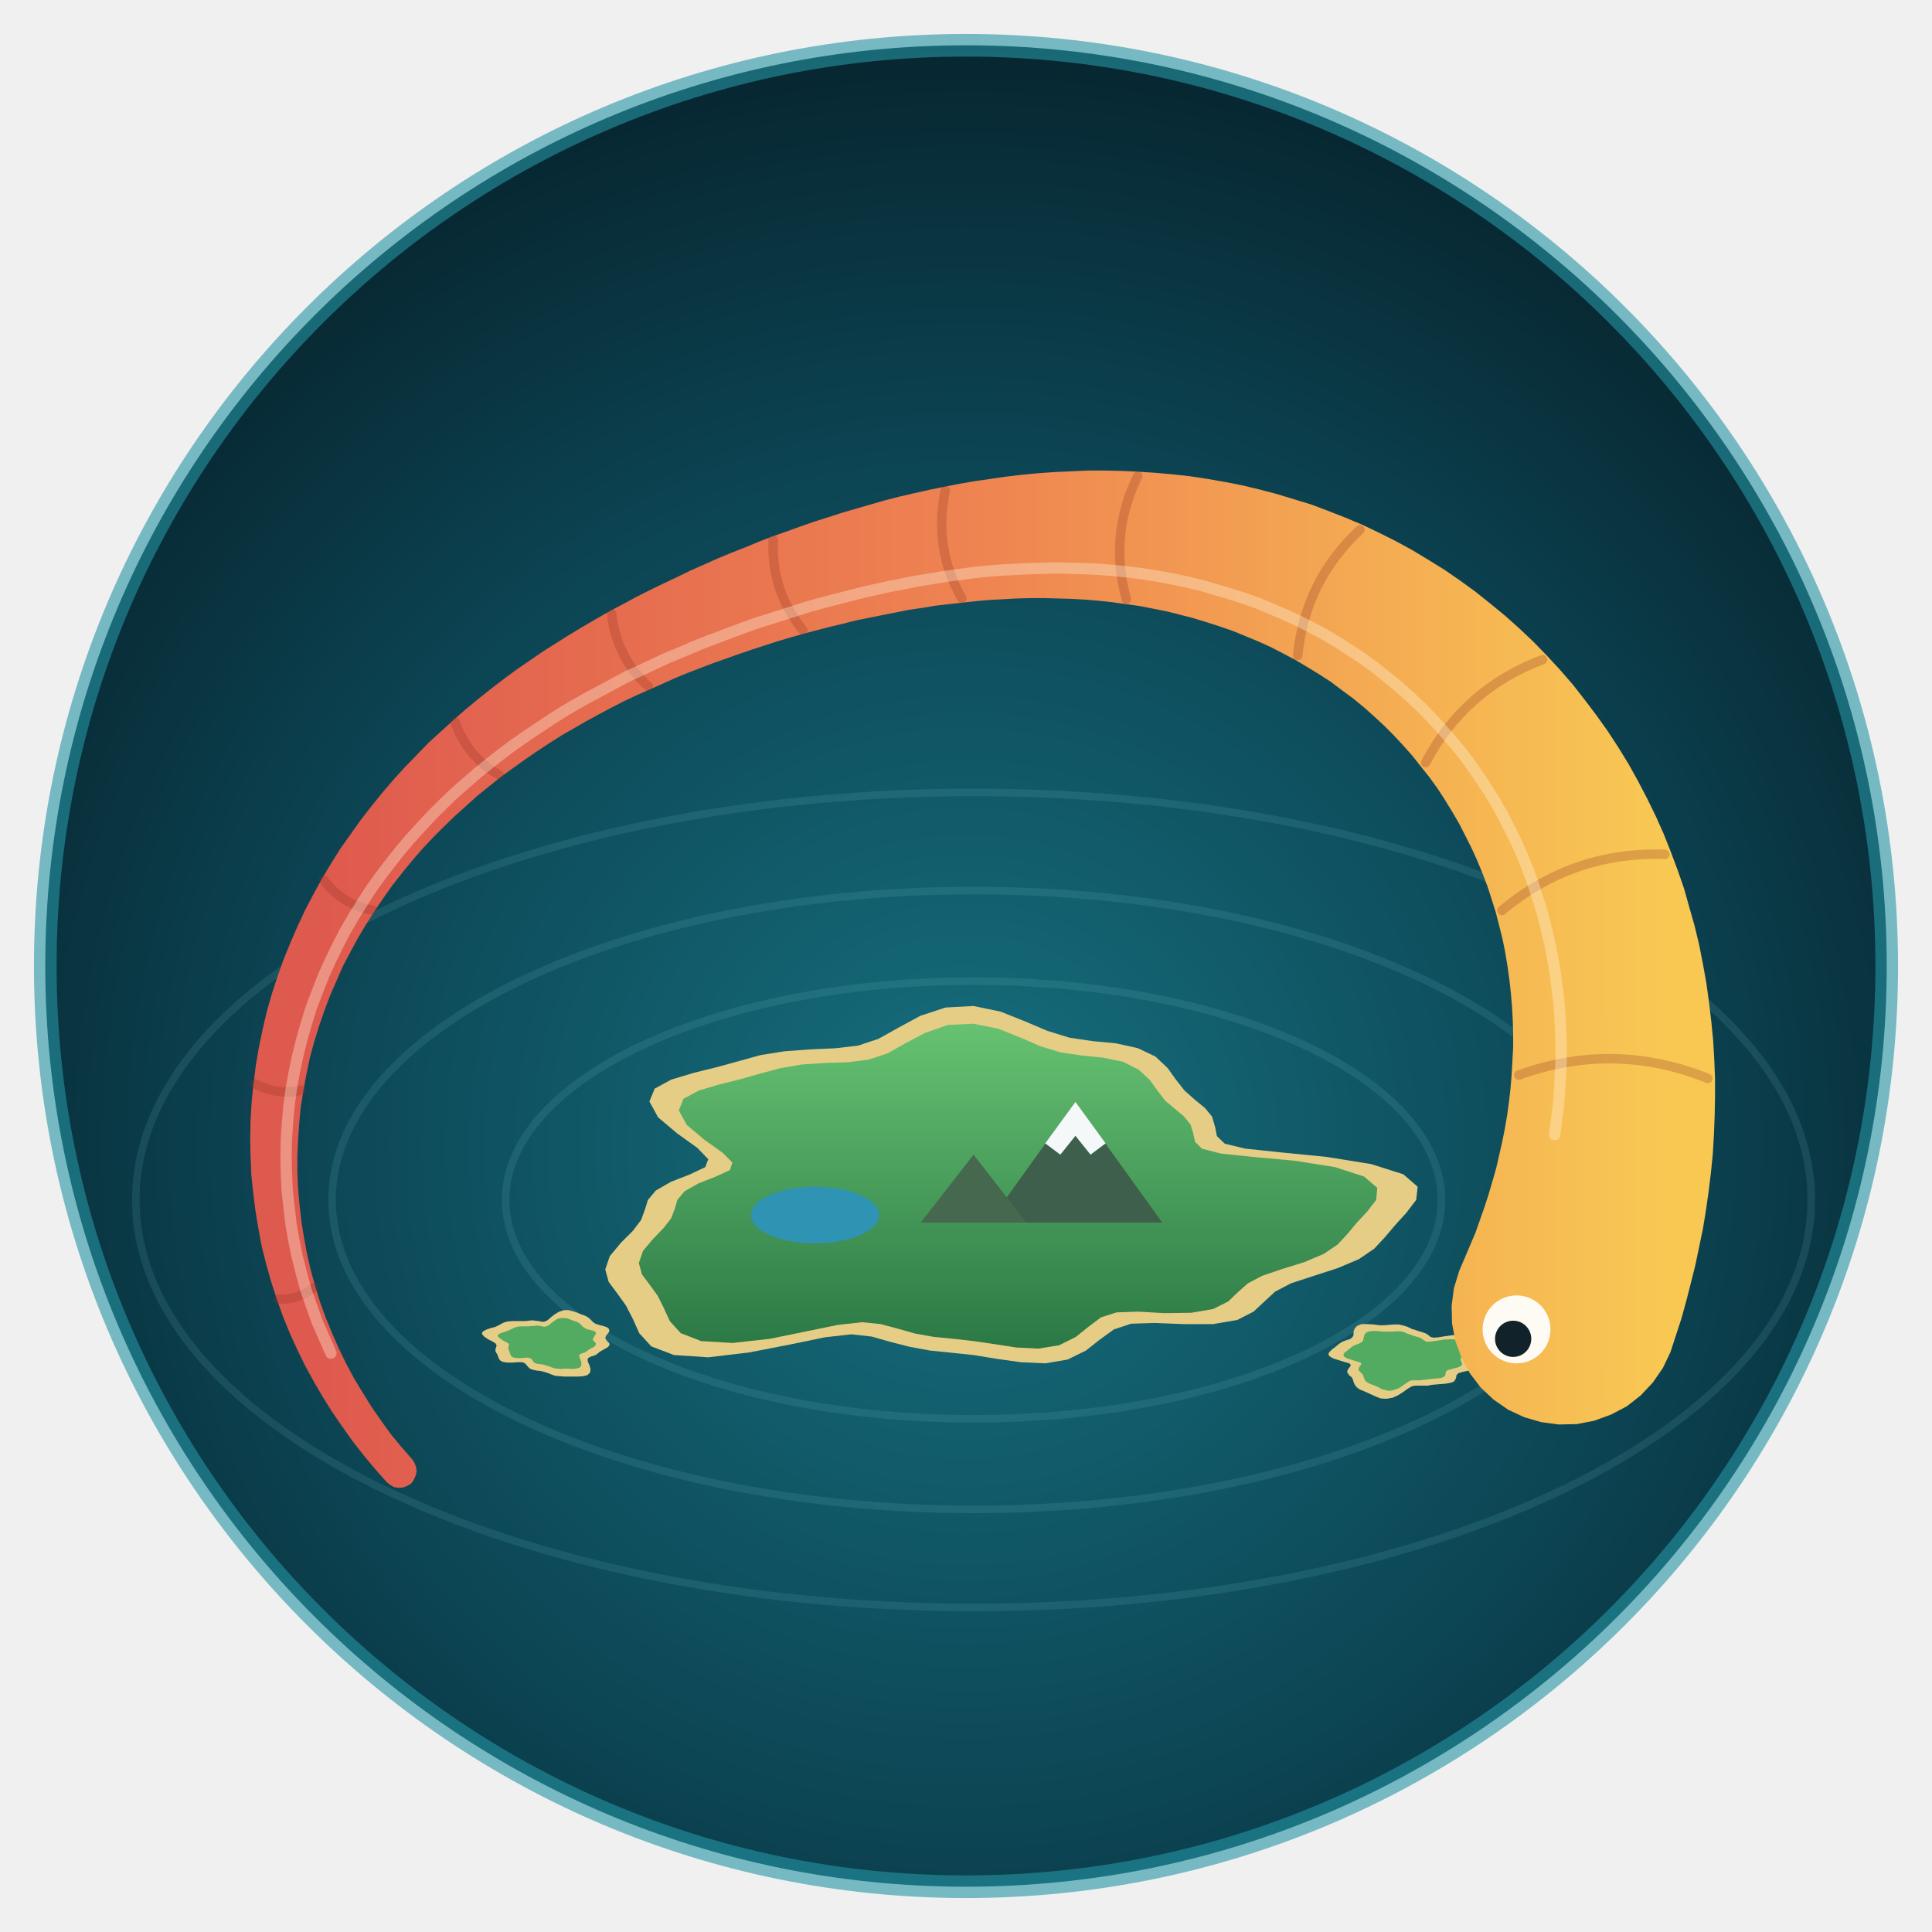
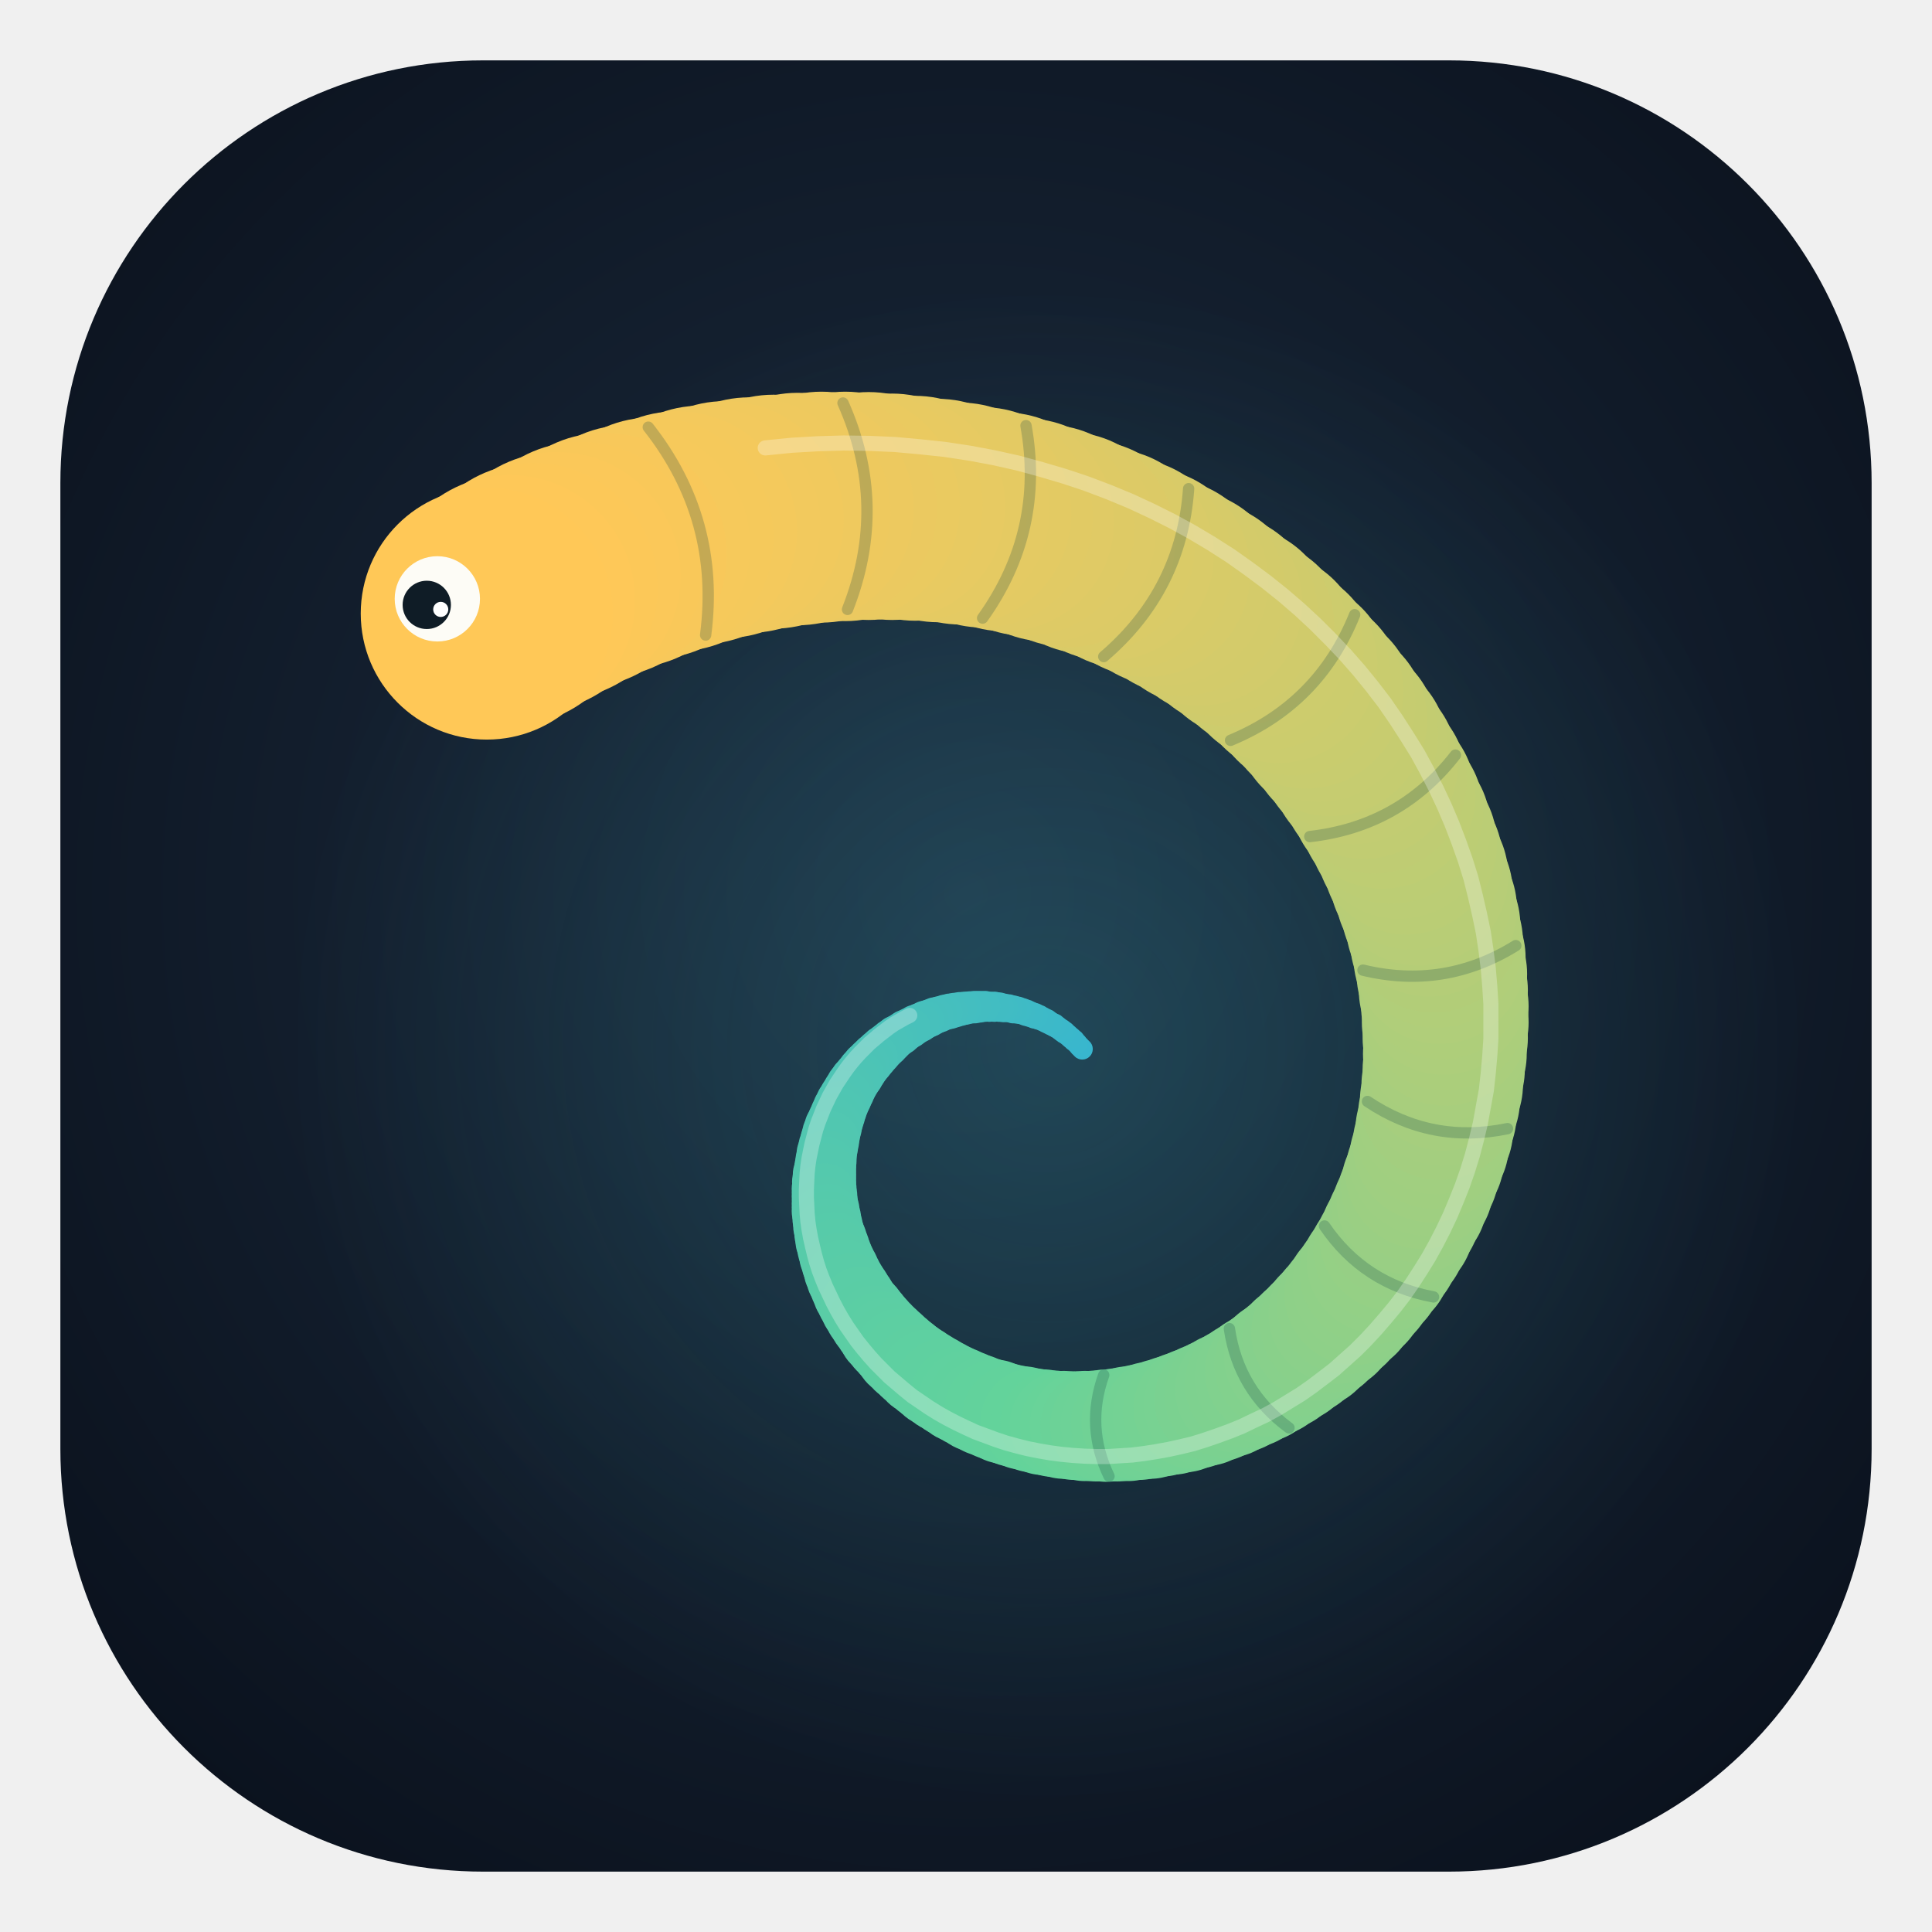
<svg xmlns="http://www.w3.org/2000/svg" viewBox="0 0 512 512" width="512" height="512" role="img" aria-labelledby="t d">
  <defs>
-     <radialGradient id="sea" cx="50%" cy="60%" r="64%">
-       <stop offset="0" stop-color="#16707f" />
-       <stop offset="0.6" stop-color="#0c4453" />
-       <stop offset="1" stop-color="#06222b" />
+     <radialGradient id="bg" cx="50%" cy="46%" r="72%">
+       <stop offset="0" stop-color="#1c2d40" />
+       <stop offset="1" stop-color="#090f1a" />
    </radialGradient>
-     <linearGradient id="land" x1="0" y1="0" x2="0" y2="1">
-       <stop offset="0" stop-color="#66c271" />
-       <stop offset="1" stop-color="#2b7845" />
+     <radialGradient id="glow" cx="54.5%" cy="54.4%" r="42%">
+       <stop offset="0" stop-color="#3fc1c9" stop-opacity="0.20" />
+       <stop offset="1" stop-color="#3fc1c9" stop-opacity="0" />
+     </radialGradient>
+     <linearGradient id="body" gradientUnits="userSpaceOnUse" x1="224.9" y1="289.2" x2="129.0" y2="162.6">
+       <stop offset="0" stop-color="#5fd39a" />
+       <stop offset="0.55" stop-color="#3cbfca" />
+       <stop offset="1" stop-color="#ffc857" />
    </linearGradient>
-     <linearGradient id="body" gradientUnits="userSpaceOnUse" x1="86" y1="0" x2="440" y2="0">
-       <stop offset="0" stop-color="#df5a4e" />
-       <stop offset="0.5" stop-color="#ef8551" />
-       <stop offset="1" stop-color="#f8c853" />
-     </linearGradient>
-     <clipPath id="disc">
-       <circle cx="256" cy="256" r="244" />
-     </clipPath>
  </defs>
-   <circle cx="256" cy="256" r="244" fill="url(#sea)" />
-   <g clip-path="url(#disc)" fill="none" stroke="#86d6dd" stroke-opacity="0.12" stroke-width="2">
-     <ellipse cx="258" cy="318" rx="124" ry="58" />
-     <ellipse cx="258" cy="318" rx="170" ry="82" />
-     <ellipse cx="258" cy="318" rx="222" ry="108" />
+   <rect x="16" y="16" width="480" height="480" rx="112" fill="url(#bg)" />
+   <rect x="16" y="16" width="480" height="480" rx="112" fill="url(#glow)" />
+   <g>
+     <circle cx="286.8" cy="278.0" r="2.8" fill="#38b6ce" />
+     <circle cx="286.1" cy="277.3" r="2.8" fill="#38b6ce" />
+     <circle cx="285.4" cy="276.5" r="2.8" fill="#39b7cd" />
+     <circle cx="284.6" cy="275.7" r="2.9" fill="#39b7cd" />
+     <circle cx="283.8" cy="275.0" r="2.9" fill="#3ab7cc" />
+     <circle cx="283.0" cy="274.3" r="2.9" fill="#3ab7cc" />
+     <circle cx="282.1" cy="273.6" r="3.0" fill="#3ab8cb" />
+     <circle cx="281.3" cy="273.0" r="3.0" fill="#3bb8cb" />
+     <circle cx="280.3" cy="272.3" r="3.0" fill="#3bb8ca" />
+     <circle cx="279.4" cy="271.7" r="3.1" fill="#3cb8ca" />
+     <circle cx="278.4" cy="271.2" r="3.1" fill="#3cb9c9" />
+     <circle cx="277.4" cy="270.6" r="3.2" fill="#3cb9c9" />
+     <circle cx="276.4" cy="270.1" r="3.2" fill="#3db9c8" />
+     <circle cx="275.3" cy="269.6" r="3.3" fill="#3db9c8" />
+     <circle cx="274.2" cy="269.2" r="3.4" fill="#3dbac8" />
+     <circle cx="273.1" cy="268.8" r="3.4" fill="#3ebac7" />
+     <circle cx="272.0" cy="268.4" r="3.5" fill="#3ebac7" />
+     <circle cx="270.9" cy="268.0" r="3.5" fill="#3fbac6" />
+     <circle cx="269.7" cy="267.7" r="3.6" fill="#3fbbc6" />
+     <circle cx="268.5" cy="267.5" r="3.7" fill="#3fbbc5" />
+     <circle cx="267.3" cy="267.2" r="3.7" fill="#40bbc5" />
+     <circle cx="266.0" cy="267.1" r="3.8" fill="#40bcc4" />
+     <circle cx="264.8" cy="266.9" r="3.9" fill="#41bcc4" />
+     <circle cx="263.5" cy="266.8" r="4.0" fill="#41bcc3" />
+     <circle cx="262.2" cy="266.8" r="4.0" fill="#41bcc3" />
+     <circle cx="261.0" cy="266.7" r="4.1" fill="#42bdc2" />
+     <circle cx="259.6" cy="266.8" r="4.2" fill="#42bdc2" />
+     <circle cx="258.3" cy="266.9" r="4.3" fill="#43bdc1" />
+     <circle cx="257.0" cy="267.0" r="4.3" fill="#43bdc1" />
+     <circle cx="255.7" cy="267.2" r="4.4" fill="#43bec1" />
+     <circle cx="254.4" cy="267.4" r="4.5" fill="#44bec0" />
+     <circle cx="253.0" cy="267.7" r="4.6" fill="#44bec0" />
+     <circle cx="251.7" cy="268.0" r="4.7" fill="#45bebf" />
+     <circle cx="250.4" cy="268.3" r="4.7" fill="#45bfbf" />
+     <circle cx="249.0" cy="268.8" r="4.8" fill="#45bfbe" />
+     <circle cx="247.7" cy="269.2" r="4.9" fill="#46bfbe" />
+     <circle cx="246.4" cy="269.8" r="5.0" fill="#46bfbd" />
+     <circle cx="245.1" cy="270.3" r="5.1" fill="#46c0bd" />
+     <circle cx="243.8" cy="271.0" r="5.2" fill="#47c0bc" />
+     <circle cx="242.5" cy="271.6" r="5.3" fill="#47c0bc" />
+     <circle cx="241.2" cy="272.4" r="5.4" fill="#48c1bb" />
+     <circle cx="239.9" cy="273.1" r="5.5" fill="#48c1bb" />
+     <circle cx="238.7" cy="274.0" r="5.6" fill="#48c1bb" />
+     <circle cx="237.4" cy="274.8" r="5.7" fill="#49c1ba" />
+     <circle cx="236.2" cy="275.8" r="5.8" fill="#49c2ba" />
+     <circle cx="235.1" cy="276.8" r="5.9" fill="#4ac2b9" />
+     <circle cx="233.9" cy="277.8" r="6.0" fill="#4ac2b9" />
+     <circle cx="232.8" cy="278.9" r="6.1" fill="#4ac2b8" />
+     <circle cx="231.7" cy="280.0" r="6.2" fill="#4bc3b8" />
+     <circle cx="230.6" cy="281.2" r="6.3" fill="#4bc3b7" />
+     <circle cx="229.5" cy="282.4" r="6.4" fill="#4cc3b7" />
+     <circle cx="228.5" cy="283.7" r="6.5" fill="#4cc3b6" />
+     <circle cx="227.6" cy="285.0" r="6.6" fill="#4cc4b6" />
+     <circle cx="226.6" cy="286.3" r="6.7" fill="#4dc4b5" />
+     <circle cx="225.7" cy="287.7" r="6.8" fill="#4dc4b5" />
+     <circle cx="224.9" cy="289.2" r="6.9" fill="#4ec4b4" />
+     <circle cx="224.1" cy="290.7" r="7.0" fill="#4ec5b4" />
+     <circle cx="223.3" cy="292.2" r="7.1" fill="#4ec5b4" />
+     <circle cx="222.6" cy="293.8" r="7.2" fill="#4fc5b3" />
+     <circle cx="222.0" cy="295.4" r="7.3" fill="#4fc6b3" />
+     <circle cx="221.4" cy="297.0" r="7.4" fill="#4fc6b2" />
+     <circle cx="220.8" cy="298.7" r="7.6" fill="#50c6b2" />
+     <circle cx="220.3" cy="300.4" r="7.7" fill="#50c6b1" />
+     <circle cx="219.9" cy="302.2" r="7.8" fill="#51c7b1" />
+     <circle cx="219.5" cy="303.9" r="7.9" fill="#51c7b0" />
+     <circle cx="219.1" cy="305.8" r="8.0" fill="#51c7b0" />
+     <circle cx="218.9" cy="307.6" r="8.1" fill="#52c7af" />
+     <circle cx="218.7" cy="309.4" r="8.2" fill="#52c8af" />
+     <circle cx="218.5" cy="311.3" r="8.4" fill="#53c8ae" />
+     <circle cx="218.4" cy="313.2" r="8.5" fill="#53c8ae" />
+     <circle cx="218.4" cy="315.1" r="8.6" fill="#53c8ae" />
+     <circle cx="218.5" cy="317.0" r="8.7" fill="#54c9ad" />
+     <circle cx="218.6" cy="319.0" r="8.8" fill="#54c9ad" />
+     <circle cx="218.8" cy="320.9" r="9.0" fill="#55c9ac" />
+     <circle cx="219.1" cy="322.9" r="9.1" fill="#55caac" />
+     <circle cx="219.4" cy="324.9" r="9.2" fill="#55caab" />
+     <circle cx="219.8" cy="326.9" r="9.3" fill="#56caab" />
+     <circle cx="220.3" cy="328.8" r="9.5" fill="#56caaa" />
+     <circle cx="220.9" cy="330.8" r="9.6" fill="#56cbaa" />
+     <circle cx="221.5" cy="332.8" r="9.7" fill="#57cba9" />
+     <circle cx="222.2" cy="334.7" r="9.8" fill="#57cba9" />
+     <circle cx="223.0" cy="336.7" r="10.0" fill="#58cba8" />
+     <circle cx="223.8" cy="338.6" r="10.1" fill="#58cca8" />
+     <circle cx="224.8" cy="340.6" r="10.2" fill="#58cca8" />
+     <circle cx="225.8" cy="342.5" r="10.4" fill="#59cca7" />
+     <circle cx="226.9" cy="344.4" r="10.5" fill="#59cca7" />
+     <circle cx="228.0" cy="346.3" r="10.6" fill="#5acda6" />
+     <circle cx="229.3" cy="348.1" r="10.8" fill="#5acda6" />
+     <circle cx="230.6" cy="349.9" r="10.9" fill="#5acda5" />
+     <circle cx="232.0" cy="351.7" r="11.0" fill="#5bcda5" />
+     <circle cx="233.4" cy="353.5" r="11.2" fill="#5bcea4" />
+     <circle cx="235.0" cy="355.2" r="11.3" fill="#5ccea4" />
+     <circle cx="236.6" cy="356.8" r="11.4" fill="#5ccea3" />
+     <circle cx="238.2" cy="358.5" r="11.6" fill="#5ccfa3" />
+     <circle cx="240.0" cy="360.1" r="11.7" fill="#5dcfa2" />
+     <circle cx="241.8" cy="361.6" r="11.8" fill="#5dcfa2" />
+     <circle cx="243.7" cy="363.1" r="12.0" fill="#5ecfa1" />
+     <circle cx="245.7" cy="364.5" r="12.1" fill="#5ed0a1" />
+     <circle cx="247.7" cy="365.9" r="12.3" fill="#5ed0a1" />
+     <circle cx="249.8" cy="367.2" r="12.4" fill="#5fd0a0" />
+     <circle cx="251.9" cy="368.4" r="12.5" fill="#5fd0a0" />
+     <circle cx="254.1" cy="369.6" r="12.7" fill="#5fd19f" />
+     <circle cx="256.4" cy="370.7" r="12.8" fill="#60d19f" />
+     <circle cx="258.7" cy="371.8" r="13.0" fill="#60d19e" />
+     <circle cx="261.1" cy="372.8" r="13.1" fill="#61d19e" />
+     <circle cx="263.6" cy="373.6" r="13.3" fill="#61d29d" />
+     <circle cx="266.0" cy="374.5" r="13.4" fill="#61d29d" />
+     <circle cx="268.6" cy="375.2" r="13.5" fill="#62d29c" />
+     <circle cx="271.2" cy="375.8" r="13.7" fill="#62d29c" />
+     <circle cx="273.8" cy="376.4" r="13.8" fill="#63d39b" />
+     <circle cx="276.5" cy="376.9" r="14.0" fill="#63d39b" />
+     <circle cx="279.2" cy="377.3" r="14.1" fill="#64d39a" />
+     <circle cx="281.9" cy="377.6" r="14.3" fill="#66d39a" />
+     <circle cx="284.7" cy="377.8" r="14.4" fill="#67d399" />
+     <circle cx="287.5" cy="377.9" r="14.6" fill="#69d399" />
+     <circle cx="290.4" cy="377.9" r="14.7" fill="#6ad298" />
+     <circle cx="293.2" cy="377.8" r="14.9" fill="#6cd297" />
+     <circle cx="296.1" cy="377.6" r="15.0" fill="#6dd297" />
+     <circle cx="299.0" cy="377.3" r="15.2" fill="#6ed296" />
+     <circle cx="301.9" cy="376.9" r="15.3" fill="#70d295" />
+     <circle cx="304.8" cy="376.4" r="15.5" fill="#71d295" />
+     <circle cx="307.8" cy="375.7" r="15.6" fill="#73d294" />
+     <circle cx="310.7" cy="375.0" r="15.8" fill="#74d294" />
+     <circle cx="313.6" cy="374.2" r="16.0" fill="#75d293" />
+     <circle cx="316.5" cy="373.2" r="16.1" fill="#77d292" />
+     <circle cx="319.4" cy="372.2" r="16.3" fill="#78d292" />
+     <circle cx="322.3" cy="371.0" r="16.4" fill="#7ad191" />
+     <circle cx="325.2" cy="369.7" r="16.6" fill="#7bd190" />
+     <circle cx="328.1" cy="368.3" r="16.7" fill="#7dd190" />
+     <circle cx="330.9" cy="366.8" r="16.9" fill="#7ed18f" />
+     <circle cx="333.7" cy="365.2" r="17.1" fill="#7fd18f" />
+     <circle cx="336.5" cy="363.5" r="17.2" fill="#81d18e" />
+     <circle cx="339.2" cy="361.6" r="17.4" fill="#82d18d" />
+     <circle cx="341.9" cy="359.7" r="17.5" fill="#84d18d" />
+     <circle cx="344.5" cy="357.6" r="17.7" fill="#85d18c" />
+     <circle cx="347.1" cy="355.5" r="17.9" fill="#86d08c" />
+     <circle cx="349.6" cy="353.2" r="18.0" fill="#88d08b" />
+     <circle cx="352.1" cy="350.8" r="18.2" fill="#89d08a" />
+     <circle cx="354.5" cy="348.3" r="18.3" fill="#8bd08a" />
+     <circle cx="356.9" cy="345.7" r="18.5" fill="#8cd089" />
+     <circle cx="359.1" cy="343.0" r="18.7" fill="#8ed088" />
+     <circle cx="361.3" cy="340.2" r="18.8" fill="#8fd088" />
+     <circle cx="363.4" cy="337.3" r="19.0" fill="#90d087" />
+     <circle cx="365.5" cy="334.3" r="19.2" fill="#92d087" />
+     <circle cx="367.4" cy="331.2" r="19.3" fill="#93d086" />
+     <circle cx="369.2" cy="328.0" r="19.5" fill="#95d085" />
+     <circle cx="371.0" cy="324.7" r="19.7" fill="#96cf85" />
+     <circle cx="372.6" cy="321.3" r="19.8" fill="#97cf84" />
+     <circle cx="374.2" cy="317.9" r="20.0" fill="#99cf84" />
+     <circle cx="375.6" cy="314.3" r="20.2" fill="#9acf83" />
+     <circle cx="376.9" cy="310.7" r="20.3" fill="#9ccf82" />
+     <circle cx="378.1" cy="307.0" r="20.5" fill="#9dcf82" />
+     <circle cx="379.2" cy="303.2" r="20.7" fill="#9fcf81" />
+     <circle cx="380.1" cy="299.4" r="20.9" fill="#a0cf80" />
+     <circle cx="380.9" cy="295.5" r="21.0" fill="#a1cf80" />
+     <circle cx="381.6" cy="291.5" r="21.2" fill="#a3ce7f" />
+     <circle cx="382.2" cy="287.5" r="21.4" fill="#a4ce7f" />
+     <circle cx="382.6" cy="283.4" r="21.5" fill="#a6ce7e" />
+     <circle cx="382.9" cy="279.3" r="21.7" fill="#a7ce7d" />
+     <circle cx="383.0" cy="275.1" r="21.9" fill="#a8ce7d" />
+     <circle cx="383.0" cy="270.9" r="22.1" fill="#aace7c" />
+     <circle cx="382.9" cy="266.7" r="22.2" fill="#abce7b" />
+     <circle cx="382.5" cy="262.4" r="22.4" fill="#adce7b" />
+     <circle cx="382.1" cy="258.1" r="22.6" fill="#aece7a" />
+     <circle cx="381.5" cy="253.8" r="22.8" fill="#b0ce7a" />
+     <circle cx="380.7" cy="249.5" r="22.9" fill="#b1ce79" />
+     <circle cx="379.8" cy="245.2" r="23.1" fill="#b2cd78" />
+     <circle cx="378.7" cy="240.8" r="23.3" fill="#b4cd78" />
+     <circle cx="377.4" cy="236.5" r="23.5" fill="#b5cd77" />
+     <circle cx="376.0" cy="232.2" r="23.7" fill="#b7cd77" />
+     <circle cx="374.4" cy="227.9" r="23.8" fill="#b8cd76" />
+     <circle cx="372.7" cy="223.6" r="24.0" fill="#bacd75" />
+     <circle cx="370.8" cy="219.3" r="24.2" fill="#bbcd75" />
+     <circle cx="368.7" cy="215.1" r="24.4" fill="#bccd74" />
+     <circle cx="366.4" cy="210.9" r="24.6" fill="#becd73" />
+     <circle cx="364.0" cy="206.8" r="24.7" fill="#bfcc73" />
+     <circle cx="361.4" cy="202.7" r="24.9" fill="#c1cc72" />
+     <circle cx="358.7" cy="198.6" r="25.1" fill="#c2cc72" />
+     <circle cx="355.8" cy="194.7" r="25.3" fill="#c3cc71" />
+     <circle cx="352.7" cy="190.8" r="25.5" fill="#c5cc70" />
+     <circle cx="349.5" cy="186.9" r="25.6" fill="#c6cc70" />
+     <circle cx="346.1" cy="183.2" r="25.8" fill="#c8cc6f" />
+     <circle cx="342.5" cy="179.5" r="26.0" fill="#c9cc6e" />
+     <circle cx="338.8" cy="176.0" r="26.2" fill="#cbcc6e" />
+     <circle cx="335.0" cy="172.5" r="26.4" fill="#cccc6d" />
+     <circle cx="330.9" cy="169.2" r="26.6" fill="#cdcc6d" />
+     <circle cx="326.8" cy="165.9" r="26.8" fill="#cfcb6c" />
+     <circle cx="322.4" cy="162.8" r="26.9" fill="#d0cb6b" />
+     <circle cx="318.0" cy="159.9" r="27.1" fill="#d2cb6b" />
+     <circle cx="313.4" cy="157.0" r="27.3" fill="#d3cb6a" />
+     <circle cx="308.6" cy="154.3" r="27.5" fill="#d4cb6a" />
+     <circle cx="303.7" cy="151.7" r="27.7" fill="#d6cb69" />
+     <circle cx="298.7" cy="149.3" r="27.9" fill="#d7cb68" />
+     <circle cx="293.6" cy="147.0" r="28.1" fill="#d9cb68" />
+     <circle cx="288.3" cy="145.0" r="28.3" fill="#dacb67" />
+     <circle cx="283.0" cy="143.0" r="28.5" fill="#dcca66" />
+     <circle cx="277.5" cy="141.3" r="28.7" fill="#ddca66" />
+     <circle cx="271.9" cy="139.7" r="28.8" fill="#deca65" />
+     <circle cx="266.2" cy="138.3" r="29.0" fill="#e0ca65" />
+     <circle cx="260.4" cy="137.1" r="29.2" fill="#e1ca64" />
+     <circle cx="254.5" cy="136.1" r="29.4" fill="#e3ca63" />
+     <circle cx="248.6" cy="135.3" r="29.6" fill="#e4ca63" />
+     <circle cx="242.5" cy="134.7" r="29.8" fill="#e5ca62" />
+     <circle cx="236.4" cy="134.3" r="30.0" fill="#e7ca62" />
+     <circle cx="230.2" cy="134.1" r="30.2" fill="#e8ca61" />
+     <circle cx="224.0" cy="134.2" r="30.4" fill="#eaca60" />
+     <circle cx="217.7" cy="134.4" r="30.6" fill="#ebc960" />
+     <circle cx="211.4" cy="134.9" r="30.8" fill="#edc95f" />
+     <circle cx="205.0" cy="135.6" r="31.0" fill="#eec95e" />
+     <circle cx="198.6" cy="136.5" r="31.2" fill="#efc95e" />
+     <circle cx="192.2" cy="137.7" r="31.4" fill="#f1c95d" />
+     <circle cx="185.8" cy="139.1" r="31.6" fill="#f2c95d" />
+     <circle cx="179.4" cy="140.8" r="31.8" fill="#f4c95c" />
+     <circle cx="173.0" cy="142.6" r="32.0" fill="#f5c95b" />
+     <circle cx="166.6" cy="144.8" r="32.2" fill="#f6c95b" />
+     <circle cx="160.2" cy="147.1" r="32.4" fill="#f8c85a" />
+     <circle cx="153.9" cy="149.7" r="32.6" fill="#f9c859" />
+     <circle cx="147.6" cy="152.6" r="32.8" fill="#fbc859" />
+     <circle cx="141.3" cy="155.7" r="33.0" fill="#fcc858" />
+     <circle cx="135.1" cy="159.1" r="33.2" fill="#fec858" />
+     <circle cx="129.0" cy="162.6" r="33.4" fill="#ffc857" />
  </g>
-   <path d="M375.3 318.0 L372.7 321.4 L369.7 324.7 L367.0 327.9 L364.2 330.9 L360.1 333.7 L354.4 336.1 L347.9 338.2 L342.1 340.1 L337.9 342.3 L335.1 344.9 L332.2 347.6 L327.9 349.8 L321.5 350.9 L313.6 350.9 L305.9 350.6 L299.7 350.8 L295.2 352.3 L291.6 354.9 L287.8 357.9 L282.9 360.3 L277.0 361.3 L270.5 361.0 L264.1 360.1 L258.0 359.1 L252.2 358.5 L246.4 357.9 L241.0 356.9 L235.9 355.6 L231.0 354.2 L225.6 353.6 L218.6 354.4 L209.4 356.3 L198.6 358.4 L187.7 359.7 L178.6 359.1 L172.6 356.8 L169.4 353.3 L167.7 349.5 L165.9 346.0 L163.6 342.8 L161.3 339.7 L160.4 336.4 L161.6 332.9 L164.5 329.4 L167.7 326.2 L169.9 323.3 L170.9 320.6 L171.7 318.0 L173.8 315.5 L177.8 313.2 L182.9 311.2 L186.9 309.3 L187.7 307.2 L184.8 304.2 L179.5 300.4 L174.4 296.1 L172.1 291.9 L173.5 288.5 L177.9 286.1 L183.9 284.3 L190.0 282.8 L195.8 281.2 L201.6 279.6 L207.9 278.6 L214.7 278.1 L221.4 277.8 L227.4 277.1 L232.8 275.3 L238.0 272.4 L243.9 269.2 L250.6 267.0 L258.0 266.6 L265.2 268.1 L271.7 270.7 L277.6 273.2 L283.4 275.0 L289.5 275.9 L295.8 276.5 L301.6 277.8 L306.2 280.0 L309.4 283.0 L311.7 286.2 L313.9 289.0 L316.6 291.4 L319.3 293.6 L321.2 295.9 L322.0 298.6 L322.5 301.1 L324.6 303.1 L330.0 304.4 L339.5 305.4 L351.6 306.6 L363.4 308.5 L371.9 311.2 L375.7 314.5 Z" fill="#e6cd85" />
-   <path d="M364.7 318.0 L362.3 321.1 L359.5 324.1 L357.1 327.0 L354.5 329.8 L350.8 332.3 L345.6 334.5 L339.8 336.3 L334.5 338.1 L330.7 340.1 L328.1 342.4 L325.5 344.9 L321.5 346.9 L315.7 347.9 L308.6 348.0 L301.6 347.6 L295.9 347.8 L291.8 349.1 L288.6 351.5 L285.1 354.3 L280.7 356.5 L275.2 357.4 L269.3 357.1 L263.5 356.2 L258.0 355.4 L252.7 354.8 L247.5 354.3 L242.5 353.4 L237.9 352.1 L233.4 350.9 L228.5 350.4 L222.1 351.1 L213.8 352.8 L204.0 354.8 L194.1 355.9 L185.8 355.4 L180.4 353.3 L177.5 350.1 L175.9 346.6 L174.3 343.4 L172.2 340.5 L170.1 337.7 L169.3 334.7 L170.4 331.5 L173.0 328.4 L175.9 325.4 L177.9 322.8 L178.8 320.4 L179.5 318.0 L181.4 315.7 L185.1 313.6 L189.7 311.8 L193.4 310.1 L194.1 308.1 L191.5 305.5 L186.6 302.0 L182.0 298.1 L179.9 294.3 L181.1 291.2 L185.2 289.0 L190.6 287.4 L196.2 286.0 L201.5 284.5 L206.7 283.1 L212.5 282.1 L218.6 281.7 L224.7 281.5 L230.2 280.8 L235.1 279.2 L239.9 276.5 L245.2 273.7 L251.3 271.6 L258.0 271.3 L264.5 272.6 L270.5 275.0 L275.8 277.3 L281.1 278.9 L286.6 279.7 L292.4 280.3 L297.7 281.4 L301.8 283.5 L304.7 286.2 L306.8 289.1 L308.8 291.7 L311.3 293.8 L313.7 295.8 L315.5 298.0 L316.2 300.3 L316.7 302.6 L318.5 304.4 L323.5 305.7 L332.1 306.6 L343.1 307.6 L353.8 309.3 L361.5 311.8 L365.0 314.8 Z" fill="url(#land)" />
-   <path d="M262 324 L285 292 L308 324 Z" fill="#3d5f4c" />
-   <path d="M277 303 L285 292 L293 303 L289 306 L285 301 L281 306 Z" fill="#f4f8f9" />
-   <path d="M244 324 L258 306 L272 324 Z" fill="#46684f" />
-   <ellipse cx="216" cy="322" rx="17" ry="7.5" fill="#2f93b3" />
-   <path d="M390.8 360.0 L390.8 360.6 L391.1 361.2 L391.4 361.8 L391.1 362.4 L390.2 362.9 L388.9 363.3 L387.5 363.6 L386.5 363.9 L386.0 364.4 L385.9 365.0 L385.7 365.6 L385.2 366.2 L384.2 366.5 L383.0 366.7 L381.7 366.8 L380.5 366.9 L379.4 367.0 L378.4 367.2 L377.3 367.2 L376.1 367.2 L375.1 367.2 L374.1 367.4 L373.1 368.0 L372.0 368.8 L370.6 369.7 L369.1 370.4 L367.4 370.7 L365.9 370.6 L364.6 370.1 L363.5 369.6 L362.4 369.1 L361.3 368.6 L360.3 368.2 L359.5 367.6 L359.0 366.9 L358.7 366.2 L358.5 365.5 L358.2 365.0 L357.6 364.5 L357.2 364.0 L357.0 363.5 L357.2 362.9 L357.7 362.3 L358.0 361.8 L357.6 361.3 L356.5 361.0 L354.9 360.5 L353.3 360.0 L352.3 359.4 L352.0 358.8 L352.4 358.2 L353.0 357.6 L353.7 357.1 L354.3 356.6 L354.9 356.1 L355.7 355.6 L356.7 355.2 L357.7 354.9 L358.4 354.4 L358.7 353.8 L358.7 352.9 L359.0 352.1 L359.6 351.4 L360.8 350.9 L362.4 350.9 L364.0 351.0 L365.6 351.2 L366.9 351.2 L368.2 351.1 L369.4 351.0 L370.7 351.0 L372.0 351.3 L373.2 351.7 L374.2 352.2 L375.2 352.5 L376.1 352.8 L377.1 353.1 L377.9 353.4 L378.5 353.8 L379.1 354.3 L379.9 354.5 L381.2 354.4 L383.0 354.1 L385.3 353.8 L387.6 353.6 L389.5 353.7 L390.7 354.2 L391.3 354.8 L391.6 355.5 L391.9 356.2 L392.1 356.8 L392.3 357.5 L392.2 358.1 L391.8 358.8 L391.2 359.4 Z" fill="#e6cd85" />
-   <path d="M387.1 360.0 L387.1 360.5 L387.3 360.9 L387.5 361.4 L387.3 361.9 L386.6 362.3 L385.5 362.6 L384.4 362.9 L383.6 363.1 L383.2 363.5 L383.1 364.0 L383.0 364.5 L382.6 364.9 L381.8 365.2 L380.8 365.3 L379.8 365.4 L378.8 365.5 L377.9 365.6 L377.1 365.7 L376.2 365.8 L375.3 365.8 L374.5 365.8 L373.7 365.9 L372.9 366.4 L372.0 367.0 L370.9 367.8 L369.6 368.3 L368.3 368.6 L367.1 368.4 L366.1 368.1 L365.2 367.6 L364.3 367.2 L363.5 366.9 L362.6 366.5 L362.0 366.1 L361.6 365.5 L361.4 364.9 L361.2 364.4 L360.9 364.0 L360.5 363.6 L360.1 363.2 L360.0 362.8 L360.2 362.3 L360.6 361.8 L360.8 361.4 L360.5 361.1 L359.6 360.8 L358.3 360.4 L357.0 360.0 L356.2 359.5 L356.0 359.0 L356.3 358.5 L356.8 358.1 L357.3 357.7 L357.8 357.3 L358.3 356.9 L359.0 356.5 L359.8 356.2 L360.5 355.9 L361.1 355.5 L361.3 355.0 L361.4 354.4 L361.6 353.7 L362.1 353.1 L363.0 352.8 L364.3 352.7 L365.6 352.8 L366.9 352.9 L367.9 352.9 L369.0 352.9 L370.0 352.8 L371.0 352.8 L372.0 353.0 L372.9 353.4 L373.8 353.7 L374.6 354.0 L375.3 354.2 L376.0 354.4 L376.7 354.7 L377.2 355.1 L377.7 355.4 L378.3 355.6 L379.3 355.5 L380.8 355.3 L382.6 355.0 L384.5 354.9 L386.0 355.0 L386.9 355.3 L387.4 355.8 L387.7 356.4 L387.9 356.9 L388.1 357.4 L388.2 358.0 L388.1 358.5 L387.8 359.0 L387.4 359.5 Z" fill="#52ab60" />
-   <path d="M161.5 356.0 L161.5 356.5 L161.1 357.0 L160.4 357.4 L159.7 357.8 L159.0 358.2 L158.5 358.6 L158.0 359.0 L157.3 359.3 L156.6 359.5 L156.0 359.8 L155.7 360.2 L155.8 360.9 L156.2 361.8 L156.5 362.8 L156.4 363.7 L155.7 364.4 L154.6 364.7 L153.3 364.8 L151.9 364.8 L150.7 364.8 L149.5 364.8 L148.3 364.7 L147.1 364.6 L146.0 364.2 L145.0 363.8 L144.0 363.5 L143.1 363.3 L142.1 363.2 L141.2 363.0 L140.4 362.7 L139.9 362.2 L139.5 361.7 L139.0 361.2 L138.3 361.0 L137.2 361.0 L135.8 361.1 L134.4 361.1 L133.2 360.9 L132.5 360.5 L132.2 360.0 L132.0 359.5 L131.8 358.9 L131.5 358.5 L131.3 358.0 L131.3 357.5 L131.5 357.0 L131.6 356.5 L131.3 356.0 L130.5 355.5 L129.3 354.9 L128.3 354.2 L127.7 353.5 L127.9 352.9 L128.8 352.4 L129.9 352.0 L131.1 351.7 L132.0 351.3 L132.7 350.9 L133.5 350.5 L134.5 350.2 L135.7 350.1 L137.0 350.1 L138.1 350.1 L139.2 350.1 L140.1 350.0 L141.0 349.9 L141.9 350.0 L142.8 350.1 L143.7 350.3 L144.5 350.2 L145.2 349.8 L146.0 349.1 L147.0 348.3 L148.2 347.6 L149.5 347.2 L150.7 347.2 L151.8 347.5 L152.8 347.8 L153.7 348.2 L154.6 348.5 L155.5 348.9 L156.2 349.4 L156.7 349.9 L157.2 350.4 L157.8 350.8 L158.7 351.1 L159.8 351.4 L160.8 351.7 L161.4 352.2 L161.5 352.8 L161.1 353.4 L160.6 354.0 L160.4 354.6 L160.6 355.0 L161.0 355.5 Z" fill="#e6cd85" />
-   <path d="M157.9 356.0 L157.9 356.4 L157.6 356.8 L157.1 357.1 L156.5 357.4 L156.0 357.7 L155.6 358.0 L155.2 358.3 L154.7 358.5 L154.1 358.7 L153.7 358.9 L153.5 359.3 L153.6 359.8 L153.9 360.5 L154.1 361.3 L154.0 362.0 L153.5 362.5 L152.6 362.7 L151.6 362.8 L150.6 362.7 L149.6 362.7 L148.7 362.8 L147.8 362.7 L146.9 362.6 L146.0 362.3 L145.2 362.0 L144.5 361.8 L143.8 361.6 L143.0 361.5 L142.3 361.4 L141.7 361.2 L141.3 360.8 L141.0 360.3 L140.6 360.0 L140.1 359.8 L139.3 359.8 L138.2 359.9 L137.1 359.9 L136.2 359.8 L135.6 359.5 L135.3 359.1 L135.2 358.7 L135.0 358.3 L134.9 357.9 L134.7 357.5 L134.7 357.1 L134.8 356.7 L134.9 356.4 L134.7 356.0 L134.0 355.6 L133.2 355.2 L132.4 354.6 L131.9 354.1 L132.1 353.6 L132.7 353.3 L133.6 353.0 L134.5 352.7 L135.2 352.4 L135.8 352.1 L136.4 351.8 L137.1 351.6 L138.1 351.5 L139.1 351.5 L140.0 351.5 L140.7 351.4 L141.4 351.4 L142.1 351.3 L142.8 351.3 L143.6 351.5 L144.2 351.6 L144.8 351.5 L145.4 351.2 L146.0 350.7 L146.8 350.1 L147.7 349.5 L148.7 349.3 L149.6 349.3 L150.4 349.4 L151.2 349.7 L151.9 350.0 L152.6 350.2 L153.3 350.5 L153.8 350.9 L154.2 351.3 L154.6 351.7 L155.1 352.0 L155.7 352.3 L156.6 352.5 L157.4 352.7 L157.9 353.1 L157.9 353.5 L157.6 354.0 L157.3 354.5 L157.1 354.9 L157.2 355.3 L157.6 355.6 Z" fill="#52ab60" />
-   <path d="M109.3 386.8 L106.4 383.5 L103.6 380.1 L101.0 376.5 L98.5 372.9 L96.2 369.2 L93.9 365.4 L91.8 361.5 L89.9 357.6 L88.1 353.5 L86.4 349.4 L84.9 345.3 L83.6 341.1 L82.4 336.8 L81.4 332.5 L80.6 328.2 L79.9 323.9 L79.4 319.5 L79.0 315.1 L78.8 310.7 L78.8 306.4 L79.0 302.0 L79.3 297.6 L79.7 293.3 L80.4 289.0 L81.2 284.7 L82.1 280.4 L83.2 276.3 L84.5 272.1 L85.9 268.0 L87.4 264.0 L89.1 260.1 L90.8 256.2 L92.8 252.4 L94.8 248.7 L97.0 245.0 L99.2 241.5 L101.6 238.0 L104.0 234.6 L106.6 231.3 L109.2 228.1 L111.9 225.0 L114.7 222.0 L117.6 219.1 L120.5 216.3 L123.5 213.6 L126.5 210.9 L129.6 208.4 L132.7 205.9 L135.9 203.6 L139.1 201.3 L142.3 199.1 L145.5 197.0 L148.8 194.9 L152.1 193.0 L155.4 191.1 L158.7 189.3 L162.1 187.5 L165.4 185.8 L168.8 184.2 L172.2 182.7 L175.6 181.2 L178.9 179.7 L182.3 178.3 L185.7 177.0 L189.1 175.7 L192.5 174.5 L195.9 173.3 L199.4 172.1 L202.8 171.0 L206.2 169.9 L209.6 168.9 L213.1 167.9 L216.5 167.0 L220.0 166.1 L223.4 165.3 L226.9 164.4 L230.4 163.7 L233.9 163.0 L237.4 162.3 L240.9 161.6 L244.4 161.1 L248.0 160.5 L251.5 160.1 L255.1 159.7 L258.7 159.3 L262.2 159.0 L265.8 158.8 L269.4 158.6 L273.0 158.5 L276.7 158.5 L280.3 158.6 L283.9 158.7 L287.5 158.9 L291.1 159.2 L294.8 159.6 L298.4 160.1 L302.0 160.6 L305.6 161.3 L309.1 162.0 L312.7 162.9 L316.2 163.8 L319.8 164.9 L323.2 166.0 L326.7 167.2 L330.1 168.6 L333.5 170.0 L336.8 171.5 L340.1 173.2 L343.3 174.9 L346.5 176.8 L349.6 178.7 L352.7 180.7 L355.6 182.9 L358.6 185.1 L361.4 187.4 L364.1 189.8 L366.8 192.3 L369.4 194.9 L371.9 197.6 L374.3 200.3 L376.6 203.2 L378.9 206.1 L381.0 209.0 L383.0 212.1 L384.9 215.2 L386.7 218.3 L388.4 221.6 L390.0 224.8 L391.5 228.1 L392.9 231.5 L394.2 234.9 L395.3 238.3 L396.4 241.8 L397.3 245.3 L398.2 248.9 L398.9 252.4 L399.5 256.0 L400.0 259.6 L400.4 263.2 L400.7 266.8 L400.9 270.4 L401.0 274.0 L401.0 277.6 L400.8 281.2 L400.6 284.8 L400.3 288.4 L399.9 292.0 L399.4 295.6 L398.8 299.1 L398.1 302.6 L397.3 306.1 L396.5 309.6 L395.5 313.1 L394.5 316.5 L393.4 319.9 L392.2 323.3 L391.0 326.7 L389.6 330.0 L388.2 333.3 L386.7 336.8 L385.3 341.4 L384.7 346.0 L384.8 350.7 L385.7 355.4 L387.3 359.8 L389.5 363.9 L392.4 367.7 L395.8 370.9 L399.7 373.6 L404.0 375.6 L408.5 376.9 L413.1 377.5 L417.9 377.4 L422.5 376.5 L426.9 374.9 L431.1 372.7 L434.8 369.8 L438.0 366.4 L440.7 362.5 L442.7 358.3 L444.1 354.0 L445.6 349.4 L446.9 344.7 L448.1 340.0 L449.3 335.2 L450.3 330.4 L451.3 325.6 L452.1 320.7 L452.8 315.8 L453.4 310.9 L453.9 305.9 L454.2 300.9 L454.4 295.9 L454.5 290.9 L454.5 285.8 L454.3 280.8 L454.0 275.7 L453.5 270.6 L452.9 265.6 L452.2 260.5 L451.3 255.5 L450.3 250.4 L449.1 245.4 L447.7 240.5 L446.3 235.5 L444.6 230.6 L442.8 225.8 L440.9 221.0 L438.8 216.3 L436.5 211.6 L434.1 207.0 L431.6 202.5 L428.9 198.1 L426.1 193.8 L423.1 189.6 L420.0 185.5 L416.8 181.4 L413.5 177.6 L410.0 173.8 L406.4 170.1 L402.7 166.6 L398.9 163.2 L395.0 160.0 L391.0 156.8 L387.0 153.9 L382.8 151.0 L378.6 148.4 L374.3 145.8 L369.9 143.4 L365.5 141.2 L361.1 139.1 L356.6 137.2 L352.0 135.4 L347.5 133.7 L342.9 132.3 L338.3 130.9 L333.7 129.7 L329.1 128.6 L324.5 127.7 L319.9 126.9 L315.3 126.2 L310.7 125.7 L306.2 125.3 L301.6 125.0 L297.2 124.8 L292.7 124.7 L288.3 124.7 L283.9 124.9 L279.5 125.1 L275.2 125.4 L271.0 125.8 L266.7 126.3 L262.6 126.9 L258.4 127.5 L254.3 128.2 L250.3 129.0 L246.3 129.8 L242.3 130.7 L238.4 131.6 L234.5 132.6 L230.7 133.7 L226.9 134.8 L223.1 135.9 L219.4 137.1 L215.6 138.3 L211.9 139.6 L208.3 140.9 L204.6 142.2 L201.0 143.6 L197.4 145.1 L193.8 146.5 L190.2 148.0 L186.6 149.6 L183.0 151.2 L179.5 152.9 L175.9 154.6 L172.4 156.3 L168.8 158.1 L165.3 160.0 L161.7 161.9 L158.2 163.9 L154.6 166.0 L151.1 168.1 L147.6 170.3 L144.1 172.5 L140.6 174.9 L137.1 177.3 L133.7 179.8 L130.3 182.4 L126.9 185.1 L123.5 187.9 L120.2 190.8 L116.9 193.8 L113.6 196.8 L110.5 200.0 L107.3 203.3 L104.3 206.6 L101.3 210.1 L98.4 213.7 L95.6 217.3 L92.9 221.1 L90.2 224.9 L87.7 228.9 L85.3 232.9 L83.0 237.1 L80.8 241.3 L78.8 245.6 L76.9 250.0 L75.1 254.4 L73.5 258.9 L72.0 263.5 L70.7 268.1 L69.6 272.8 L68.6 277.6 L67.8 282.3 L67.2 287.1 L66.7 291.9 L66.4 296.8 L66.3 301.6 L66.4 306.5 L66.6 311.3 L67.1 316.1 L67.7 320.9 L68.5 325.7 L69.4 330.5 L70.6 335.2 L71.9 339.8 L73.4 344.4 L75.0 348.9 L76.8 353.3 L78.8 357.7 L80.9 362.0 L83.2 366.2 L85.6 370.3 L88.1 374.3 L90.8 378.2 L93.5 382.0 L96.4 385.7 L99.4 389.3 L102.5 392.8 L103.4 393.5 L104.4 394.1 L105.6 394.3 L106.8 394.2 L107.9 393.8 L108.9 393.2 L109.6 392.3 L110.1 391.2 L110.4 390.1 L110.3 388.9 L109.9 387.8 Z" fill="url(#body)" />
-   <g fill="none" stroke="#8a2f22" stroke-opacity="0.26" stroke-width="2.5" stroke-linecap="round">
-     <path d="M83.2 341.2 Q79.1 344.5 73.7 344.3" />
-     <path d="M79.9 288.9 Q73.5 290.4 67.6 287.2" />
-     <path d="M98.7 241.2 Q90.7 239.7 85.8 233.2" />
-     <path d="M132.3 205.4 Q123.8 200.6 120.6 191.3" />
-     <path d="M171.8 181.9 Q163.3 174.1 162.1 162.6" />
-     <path d="M212.8 167.0 Q204.3 156.6 204.9 143.1" />
-     <path d="M254.9 158.6 Q247.3 145.2 250.5 130.0" />
-     <path d="M298.5 158.8 Q293.8 141.9 301.5 126.2" />
-     <path d="M343.9 173.7 Q345.9 153.9 360.4 140.4" />
-     <path d="M377.8 202.1 Q388.1 182.6 408.8 174.8" />
-     <path d="M398.0 241.3 Q416.8 225.6 441.2 226.4" />
-     <path d="M402.5 284.9 Q427.7 275.8 452.6 285.8" />
+   <g fill="none" stroke="#0b3b40" stroke-opacity="0.22" stroke-width="3" stroke-linecap="round">
+     <path d="M293.9 391.2 Q287.6 378.1 292.5 364.4" />
+     <path d="M341.6 378.4 Q328.2 368.5 325.8 352.1" />
+     <path d="M379.9 343.7 Q361.5 340.3 351.0 324.9" />
+     <path d="M399.5 299.1 Q379.4 303.3 362.4 291.9" />
+     <path d="M401.7 250.6 Q382.8 262.3 361.2 257.1" />
+     <path d="M385.7 200.1 Q371.0 219.0 347.1 221.7" />
+     <path d="M359.0 162.9 Q349.5 186.5 326.1 196.2" />
+     <path d="M315.0 129.5 Q313.1 156.4 292.5 174.0" />
+     <path d="M271.9 112.8 Q276.9 140.7 260.4 163.8" />
+     <path d="M223.4 106.8 Q235.5 133.9 224.6 161.5" />
+     <path d="M171.8 113.2 Q191.0 137.6 187.0 168.3" />
  </g>
-   <path d="M87.7 358.6 L85.9 354.5 L84.1 350.4 L82.6 346.2 L81.1 341.9 L79.9 337.5 L78.8 333.2 L77.9 328.8 L77.1 324.3 L76.6 319.9 L76.1 315.4 L75.9 310.9 L75.8 306.4 L75.9 301.9 L76.2 297.4 L76.6 293.0 L77.2 288.5 L78.0 284.1 L78.9 279.8 L80.0 275.4 L81.2 271.2 L82.5 267.0 L84.1 262.8 L85.7 258.7 L87.5 254.7 L89.4 250.8 L91.4 246.9 L93.6 243.1 L95.9 239.4 L98.2 235.8 L100.7 232.3 L103.3 228.9 L105.9 225.6 L108.7 222.3 L111.5 219.2 L114.4 216.1 L117.3 213.2 L120.3 210.3 L123.4 207.6 L126.5 204.9 L129.7 202.3 L132.9 199.8 L136.1 197.4 L139.4 195.1 L142.7 192.9 L146.0 190.7 L149.3 188.6 L152.7 186.6 L156.1 184.7 L159.5 182.9 L162.8 181.1 L166.2 179.3 L169.7 177.7 L173.1 176.1 L176.5 174.5 L179.9 173.1 L183.4 171.6 L186.8 170.2 L190.3 168.9 L193.7 167.6 L197.2 166.3 L200.6 165.1 L204.1 164.0 L207.6 162.9 L211.0 161.8 L214.5 160.7 L218.1 159.7 L221.6 158.8 L225.1 157.9 L228.6 157.0 L232.2 156.2 L235.8 155.4 L239.4 154.7 L243.0 154.0 L246.6 153.4 L250.3 152.8 L253.9 152.3 L257.6 151.8 L261.3 151.4 L265.0 151.1 L268.8 150.9 L272.5 150.7 L276.3 150.6 L280.1 150.5 L283.9 150.6 L287.7 150.7 L291.5 150.9 L295.3 151.2 L299.2 151.6 L303.0 152.1 L306.8 152.7 L310.6 153.4 L314.4 154.2 L318.2 155.1 L322.0 156.2 L325.7 157.3 L329.5 158.5 L333.2 159.8 L336.8 161.3 L340.5 162.9 L344.0 164.5 L347.6 166.3 L351.1 168.2 L354.5 170.2 L357.9 172.4 L361.2 174.6 L364.4 176.9 L367.5 179.4 L370.6 181.9 L373.6 184.6 L376.5 187.3 L379.3 190.2 L382.0 193.1 L384.6 196.1 L387.2 199.2 L389.6 202.4 L391.9 205.7 L394.1 209.0 L396.2 212.4 L398.2 215.9 L400.0 219.5 L401.8 223.1 L403.4 226.7 L404.9 230.4 L406.3 234.2 L407.5 238.0 L408.7 241.8 L409.7 245.7 L410.6 249.5 L411.4 253.5 L412.1 257.4 L412.6 261.3 L413.1 265.3 L413.4 269.2 L413.6 273.2 L413.7 277.2 L413.7 281.1 L413.5 285.1 L413.3 289.0 L413.0 292.9 L412.5 296.8 L412.0 300.7" fill="none" stroke="#fff6e0" stroke-opacity="0.36" stroke-width="3" stroke-linecap="round" stroke-linejoin="round" />
-   <circle cx="401.9" cy="352.3" r="9.0" fill="#fdfbf3" />
-   <circle cx="401.0" cy="354.8" r="4.8" fill="#12222a" />
-   <circle cx="256" cy="256" r="244" fill="none" stroke="#2595a3" stroke-width="6" stroke-opacity="0.6" />
+   <path d="M241.1 269.1 L239.7 269.8 L238.3 270.6 L236.9 271.4 L235.6 272.3 L234.3 273.3 L233.0 274.3 L231.7 275.4 L230.4 276.5 L229.2 277.7 L228.0 278.9 L226.8 280.2 L225.7 281.5 L224.6 282.9 L223.6 284.3 L222.6 285.8 L221.6 287.3 L220.7 288.9 L219.8 290.5 L219.0 292.2 L218.2 293.9 L217.5 295.7 L216.8 297.5 L216.2 299.3 L215.7 301.2 L215.2 303.1 L214.8 305.0 L214.4 307.0 L214.1 309.0 L213.9 311.0 L213.8 313.1 L213.7 315.2 L213.7 317.3 L213.8 319.4 L213.9 321.5 L214.1 323.7 L214.4 325.8 L214.8 328.0 L215.3 330.2 L215.8 332.3 L216.4 334.5 L217.1 336.7 L217.9 338.8 L218.8 341.0 L219.8 343.1 L220.8 345.2 L221.9 347.3 L223.1 349.4 L224.4 351.5 L225.8 353.5 L227.2 355.5 L228.8 357.5 L230.4 359.4 L232.1 361.3 L233.9 363.1 L235.7 364.9 L237.7 366.6 L239.7 368.3 L241.8 370.0 L244.0 371.5 L246.2 373.0 L248.6 374.5 L250.9 375.8 L253.4 377.1 L255.9 378.3 L258.5 379.5 L261.2 380.5 L263.9 381.5 L266.6 382.4 L269.5 383.2 L272.3 383.9 L275.3 384.5 L278.2 385.0 L281.2 385.4 L284.3 385.7 L287.4 385.9 L290.5 386.0 L293.6 386.0 L296.8 385.8 L300.0 385.6 L303.2 385.2 L306.4 384.7 L309.7 384.1 L312.9 383.4 L316.2 382.6 L319.4 381.6 L322.6 380.5 L325.9 379.3 L329.1 378.0 L332.2 376.5 L335.4 375.0 L338.5 373.3 L341.6 371.4 L344.7 369.5 L347.7 367.4 L350.6 365.2 L353.6 362.9 L356.4 360.4 L359.2 357.9 L361.9 355.2 L364.5 352.4 L367.1 349.4 L369.6 346.4 L372.0 343.3 L374.3 340.0 L376.5 336.6 L378.6 333.2 L380.6 329.6 L382.5 325.9 L384.3 322.1 L385.9 318.3 L387.5 314.3 L388.9 310.3 L390.2 306.1 L391.3 301.9 L392.3 297.7 L393.1 293.3 L393.9 288.9 L394.4 284.4 L394.8 279.9 L395.1 275.3 L395.1 270.7 L395.1 266.0 L394.8 261.3 L394.4 256.6 L393.8 251.8 L393.1 247.1 L392.1 242.3 L391.0 237.5 L389.8 232.7 L388.3 227.9 L386.6 223.1 L384.8 218.4 L382.8 213.7 L380.6 209.0 L378.2 204.3 L375.7 199.7 L372.9 195.2 L370.0 190.7 L366.9 186.2 L363.6 181.9 L360.1 177.6 L356.5 173.5 L352.6 169.4 L348.6 165.4 L344.4 161.5 L340.1 157.8 L335.6 154.2 L330.9 150.7 L326.1 147.3 L321.1 144.1 L315.9 141.0 L310.6 138.1 L305.2 135.4 L299.6 132.8 L293.8 130.4 L288.0 128.2 L282.0 126.2 L275.9 124.4 L269.7 122.7 L263.4 121.3 L257.0 120.1 L250.4 119.1 L243.8 118.4 L237.2 117.8 L230.4 117.5 L223.6 117.4 L216.7 117.6 L209.8 118.0 L202.8 118.7" fill="none" stroke="#ffffff" stroke-opacity="0.28" stroke-width="4" stroke-linecap="round" stroke-linejoin="round" />
+   <circle cx="115.9" cy="158.7" r="11.3" fill="#fdfcf6" />
+   <circle cx="113.1" cy="160.3" r="6.4" fill="#0f1c26" />
+   <circle cx="116.8" cy="161.5" r="2.0" fill="#ffffff" />
</svg>
